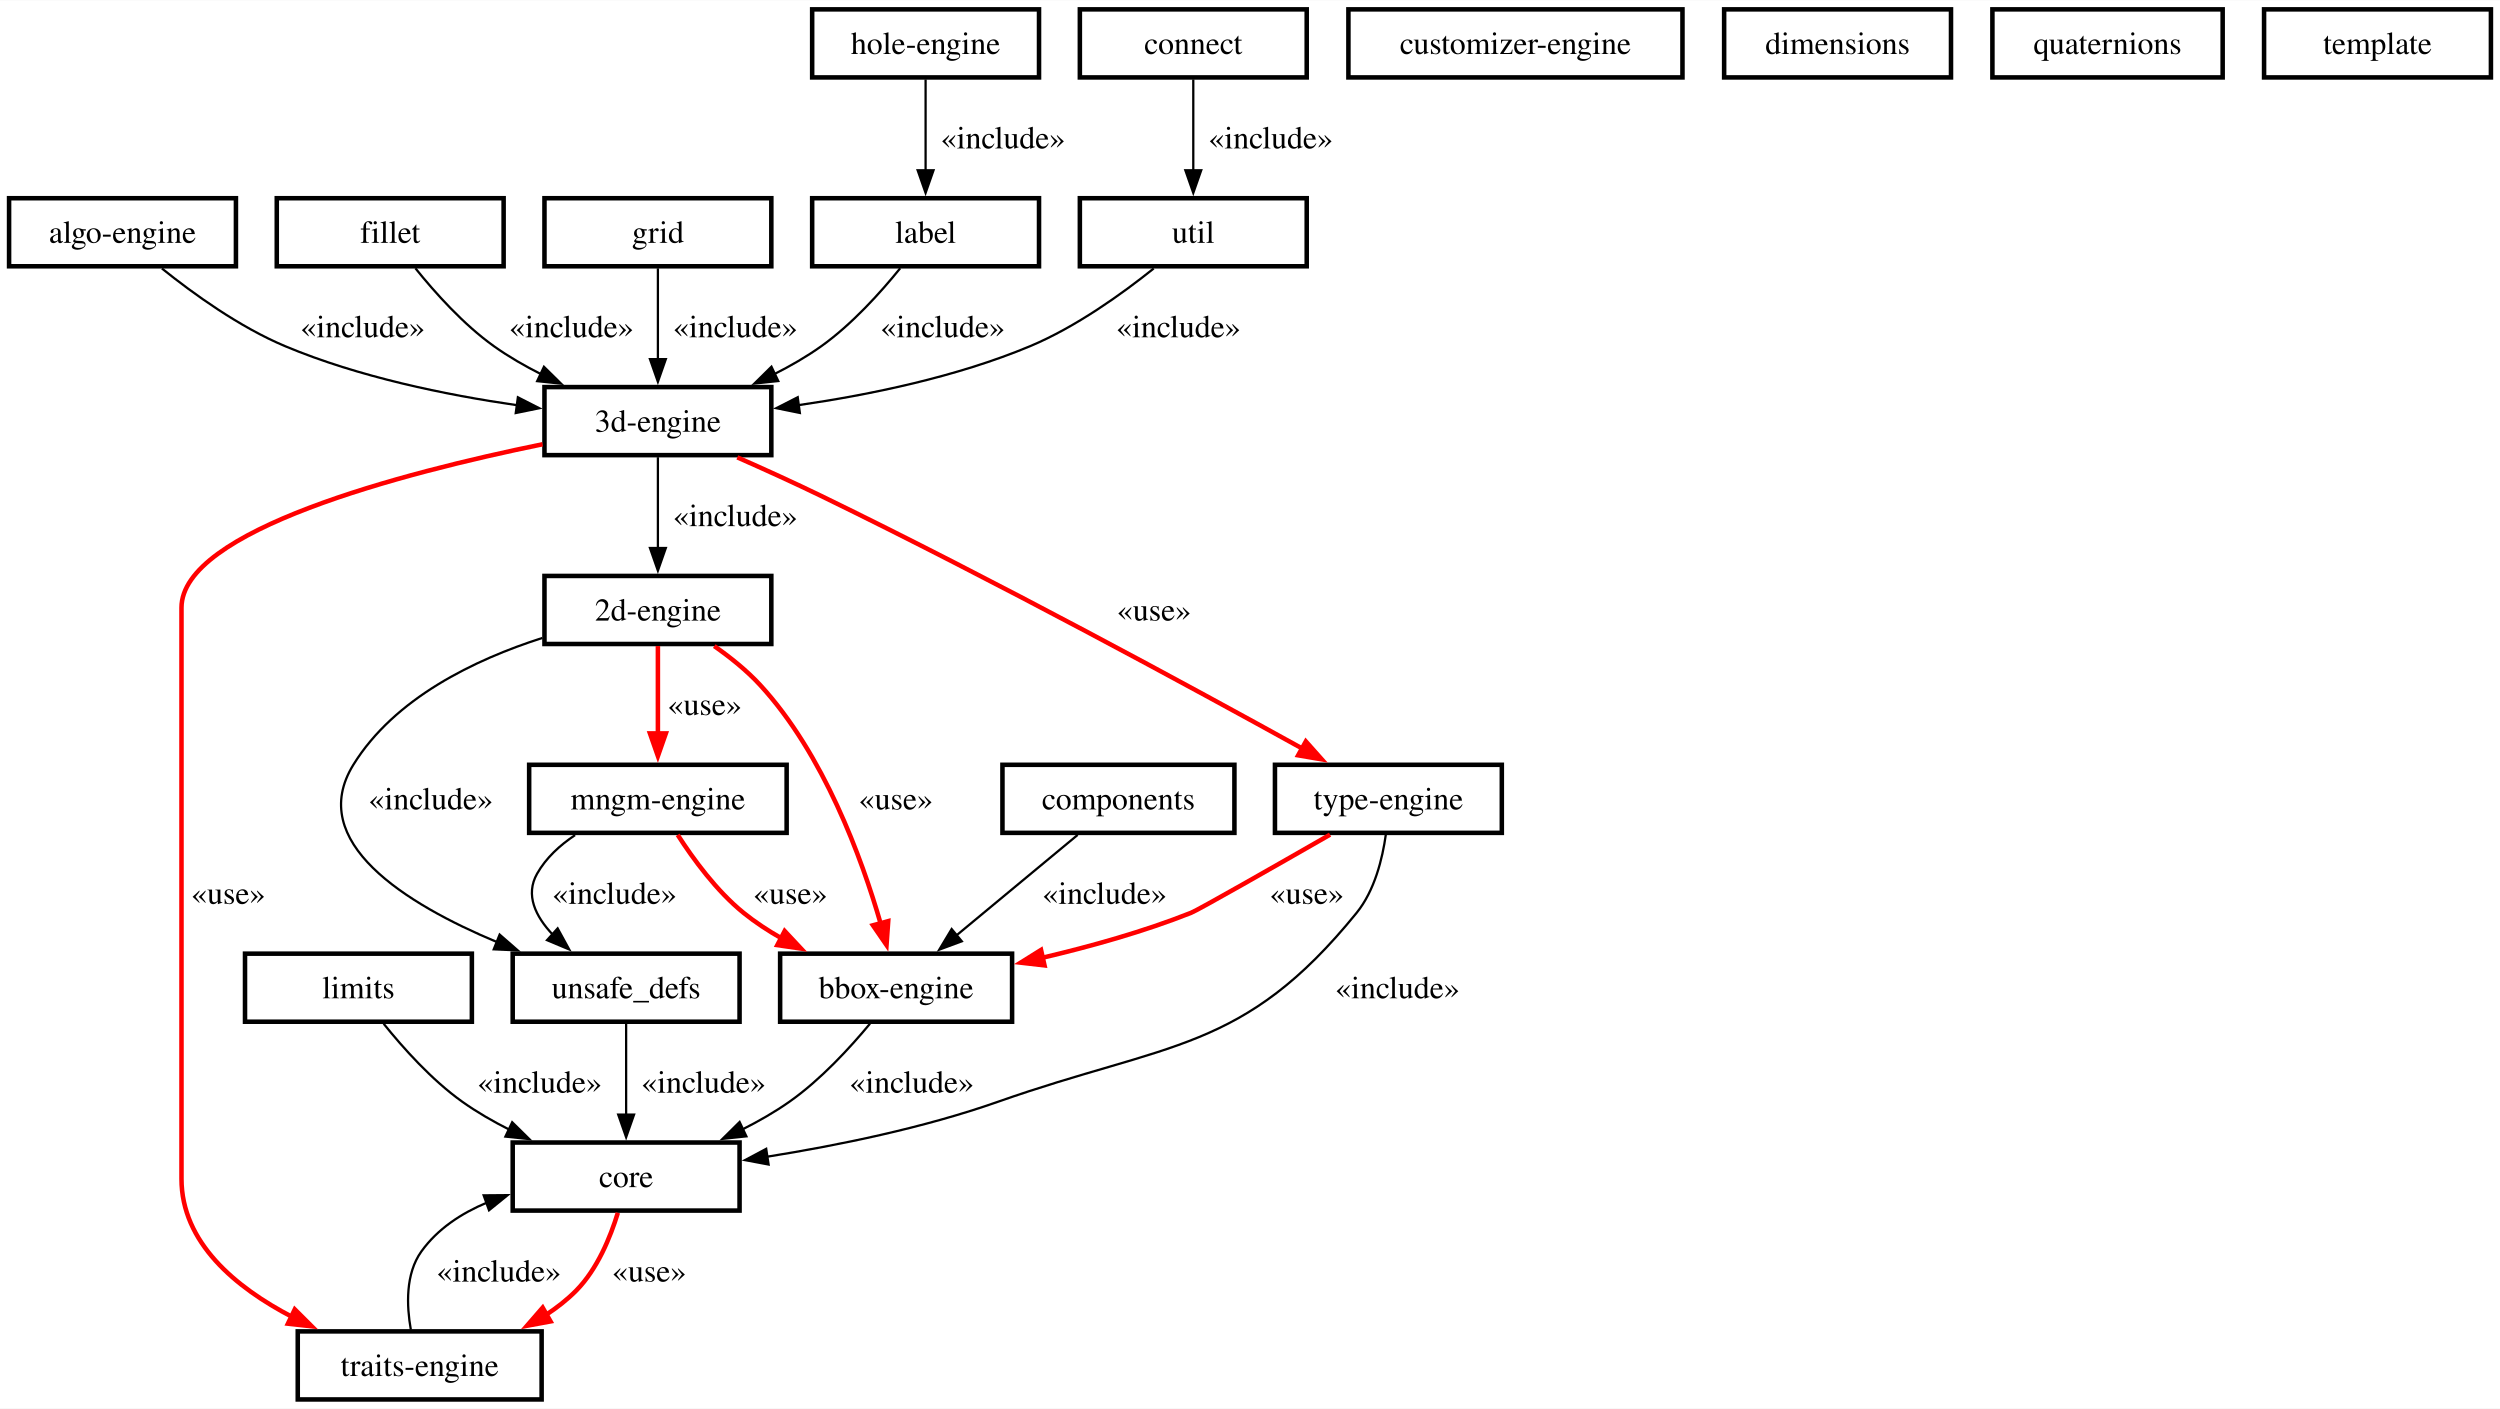
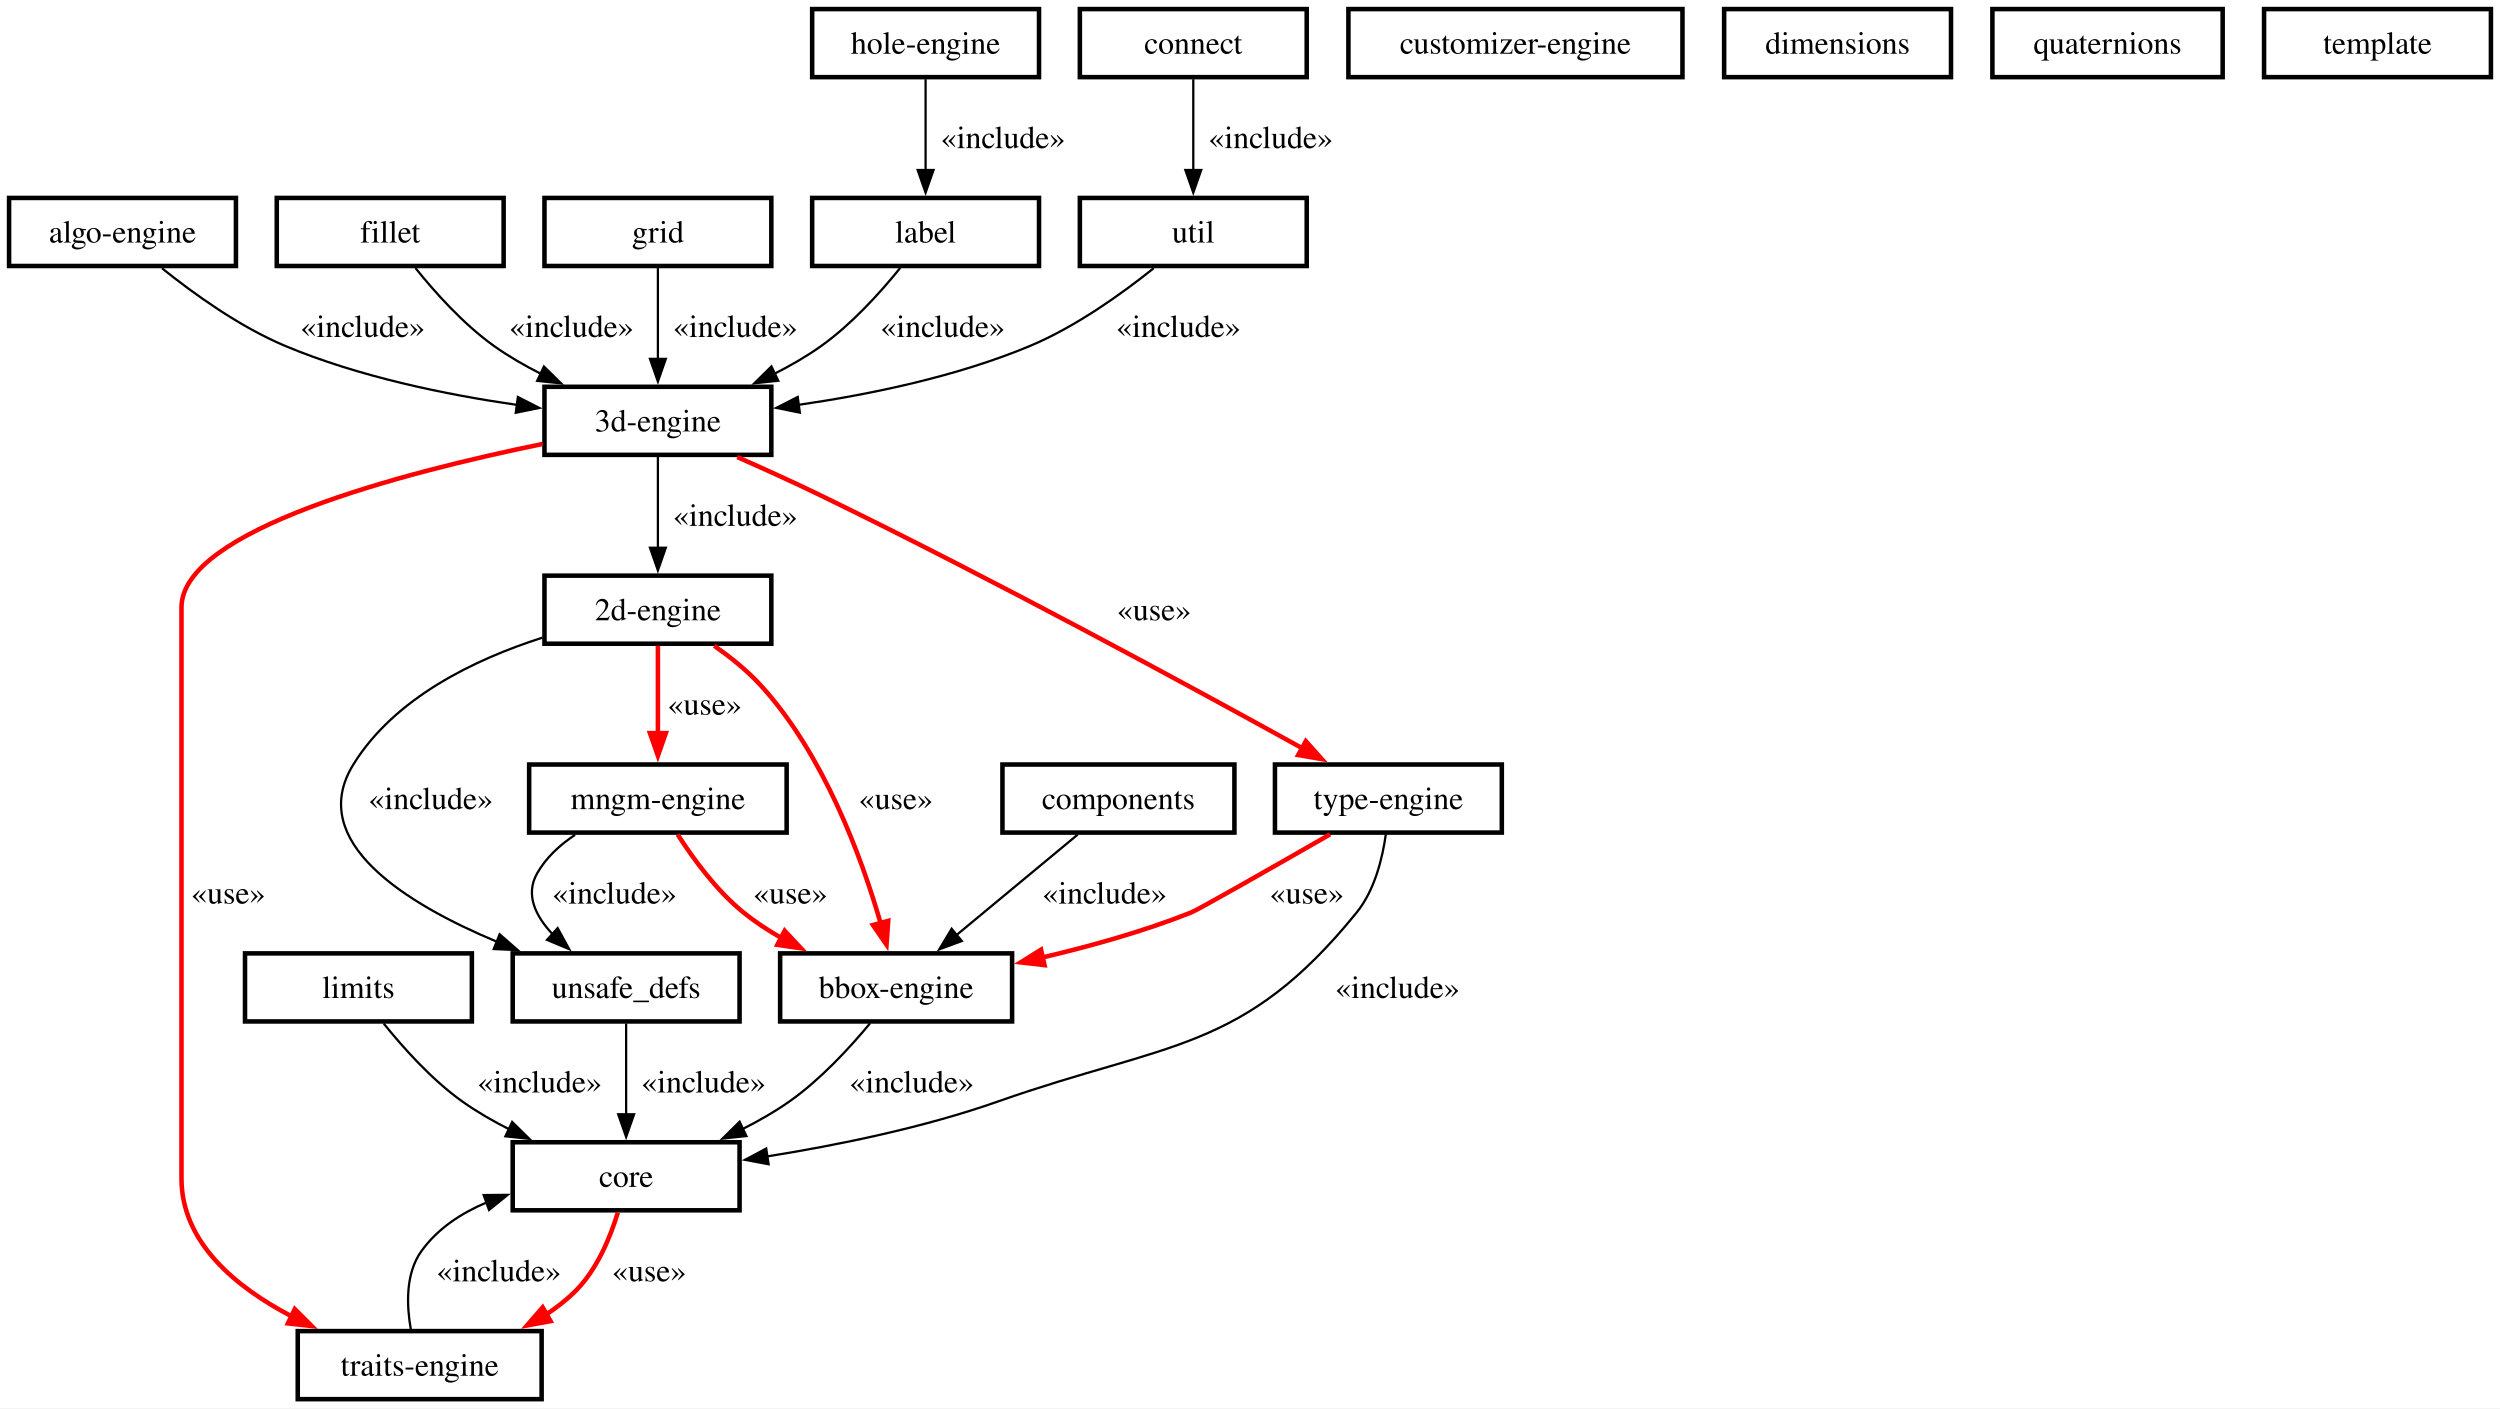
- <svg xmlns="http://www.w3.org/2000/svg" width="1102pt" height="621pt" viewBox="0.00 0.00 1102.00 620.75">
+ <svg xmlns="http://www.w3.org/2000/svg" width="1102pt" height="621pt" viewBox="0.00 0.00 1102.00 621.00">
  <g id="graph0" class="graph" transform="scale(1 1) rotate(0) translate(4 616.75)">
    <polygon fill="white" stroke="none" points="-4,4 -4,-616.75 1098,-616.75 1098,4 -4,4" />
    <g id="node1" class="node">
      <polygon fill="white" stroke="black" stroke-width="2" points="336,-363 236,-363 236,-333 336,-333 336,-363" />
-       <text text-anchor="middle" x="286" y="-343.33" font-family="Times,serif" font-size="14.00">2d-engine</text>
+       <text xml:space="preserve" text-anchor="middle" x="286" y="-343.33" font-family="Times,serif" font-size="14.00">2d-engine</text>
    </g>
    <g id="node4" class="node">
      <polygon fill="white" stroke="black" stroke-width="2" points="442.13,-196.5 339.88,-196.5 339.88,-166.5 442.13,-166.5 442.13,-196.5" />
-       <text text-anchor="middle" x="391" y="-176.83" font-family="Times,serif" font-size="14.00">bbox-engine</text>
+       <text xml:space="preserve" text-anchor="middle" x="391" y="-176.83" font-family="Times,serif" font-size="14.00">bbox-engine</text>
    </g>
    <g id="edge18" class="edge">
      <path fill="none" stroke="red" stroke-width="2" d="M310.85,-332.08C317.85,-327.18 325.15,-321.34 331,-315 359.08,-284.55 375.81,-238.73 384.2,-209.73" />
      <polygon fill="red" stroke="red" stroke-width="2" points="387.53,-210.84 386.78,-200.27 380.78,-209 387.53,-210.84" />
-       <text text-anchor="middle" x="390.88" y="-260.08" font-family="Times,serif" font-size="14.00">«use»</text>
+       <text xml:space="preserve" text-anchor="middle" x="390.88" y="-260.08" font-family="Times,serif" font-size="14.00">«use»</text>
    </g>
    <g id="node15" class="node">
      <polygon fill="white" stroke="black" stroke-width="2" points="342.75,-279.75 229.25,-279.75 229.25,-249.75 342.75,-249.75 342.75,-279.75" />
-       <text text-anchor="middle" x="286" y="-260.08" font-family="Times,serif" font-size="14.00">mngm-engine</text>
+       <text xml:space="preserve" text-anchor="middle" x="286" y="-260.08" font-family="Times,serif" font-size="14.00">mngm-engine</text>
    </g>
    <g id="edge17" class="edge">
      <path fill="none" stroke="red" stroke-width="2" d="M286,-332.1C286,-321.33 286,-306.47 286,-293.54" />
      <polygon fill="red" stroke="red" stroke-width="2" points="289.5,-293.59 286,-283.59 282.5,-293.59 289.5,-293.59" />
-       <text text-anchor="middle" x="306.63" y="-301.7" font-family="Times,serif" font-size="14.00">«use»</text>
+       <text xml:space="preserve" text-anchor="middle" x="306.63" y="-301.7" font-family="Times,serif" font-size="14.00">«use»</text>
    </g>
    <g id="node20" class="node">
      <polygon fill="white" stroke="black" stroke-width="2" points="322,-196.5 222,-196.5 222,-166.5 322,-166.5 322,-196.5" />
-       <text text-anchor="middle" x="272" y="-176.83" font-family="Times,serif" font-size="14.00">unsafe_defs</text>
+       <text xml:space="preserve" text-anchor="middle" x="272" y="-176.83" font-family="Times,serif" font-size="14.00">unsafe_defs</text>
    </g>
    <g id="edge1" class="edge">
      <path fill="none" stroke="black" d="M235.08,-335.67C205.22,-326.12 169.9,-309.14 151.75,-279.75 130.79,-245.81 174.66,-218.51 215.17,-201.57" />
      <polygon fill="black" stroke="black" points="216.24,-204.92 224.22,-197.95 213.64,-198.42 216.24,-204.92" />
-       <text text-anchor="middle" x="185.88" y="-260.08" font-family="Times,serif" font-size="14.00">«include»</text>
+       <text xml:space="preserve" text-anchor="middle" x="185.88" y="-260.08" font-family="Times,serif" font-size="14.00">«include»</text>
    </g>
    <g id="node2" class="node">
      <polygon fill="white" stroke="black" stroke-width="2" points="336,-446.25 236,-446.25 236,-416.25 336,-416.25 336,-446.25" />
-       <text text-anchor="middle" x="286" y="-426.58" font-family="Times,serif" font-size="14.00">3d-engine</text>
+       <text xml:space="preserve" text-anchor="middle" x="286" y="-426.58" font-family="Times,serif" font-size="14.00">3d-engine</text>
    </g>
    <g id="edge2" class="edge">
      <path fill="none" stroke="black" d="M286,-415.35C286,-404.12 286,-388.45 286,-375.15" />
      <polygon fill="black" stroke="black" points="289.5,-375.32 286,-365.32 282.5,-375.32 289.5,-375.32" />
-       <text text-anchor="middle" x="320.13" y="-384.95" font-family="Times,serif" font-size="14.00">«include»</text>
+       <text xml:space="preserve" text-anchor="middle" x="320.13" y="-384.95" font-family="Times,serif" font-size="14.00">«include»</text>
    </g>
    <g id="node18" class="node">
      <polygon fill="white" stroke="black" stroke-width="2" points="234.75,-30 127.25,-30 127.25,0 234.75,0 234.75,-30" />
-       <text text-anchor="middle" x="181" y="-10.33" font-family="Times,serif" font-size="14.00">traits-engine</text>
+       <text xml:space="preserve" text-anchor="middle" x="181" y="-10.33" font-family="Times,serif" font-size="14.00">traits-engine</text>
    </g>
    <g id="edge19" class="edge">
      <path fill="none" stroke="red" stroke-width="2" d="M235.16,-421.05C173.01,-408.32 76,-383.01 76,-349 76,-349 76,-349 76,-97.25 76,-69.17 99.78,-49.41 124.71,-36.42" />
      <polygon fill="red" stroke="red" stroke-width="2" points="125.94,-39.71 133.44,-32.23 122.91,-33.4 125.94,-39.71" />
-       <text text-anchor="middle" x="96.63" y="-218.45" font-family="Times,serif" font-size="14.00">«use»</text>
+       <text xml:space="preserve" text-anchor="middle" x="96.63" y="-218.45" font-family="Times,serif" font-size="14.00">«use»</text>
    </g>
    <g id="node19" class="node">
      <polygon fill="white" stroke="black" stroke-width="2" points="658,-279.75 558,-279.75 558,-249.75 658,-249.75 658,-279.75" />
-       <text text-anchor="middle" x="608" y="-260.08" font-family="Times,serif" font-size="14.00">type-engine</text>
+       <text xml:space="preserve" text-anchor="middle" x="608" y="-260.08" font-family="Times,serif" font-size="14.00">type-engine</text>
    </g>
    <g id="edge20" class="edge">
      <path fill="none" stroke="red" stroke-width="2" d="M321.01,-415.27C332.84,-410.05 346.07,-404.05 358,-398.25 434.31,-361.13 521.48,-313.77 570.09,-286.89" />
      <polygon fill="red" stroke="red" stroke-width="2" points="571.61,-290.06 578.66,-282.15 568.22,-283.93 571.61,-290.06" />
-       <text text-anchor="middle" x="504.7" y="-343.33" font-family="Times,serif" font-size="14.00">«use»</text>
+       <text xml:space="preserve" text-anchor="middle" x="504.7" y="-343.33" font-family="Times,serif" font-size="14.00">«use»</text>
    </g>
    <g id="node3" class="node">
      <polygon fill="white" stroke="black" stroke-width="2" points="100,-529.5 0,-529.5 0,-499.5 100,-499.5 100,-529.5" />
-       <text text-anchor="middle" x="50" y="-509.83" font-family="Times,serif" font-size="14.00">algo-engine</text>
+       <text xml:space="preserve" text-anchor="middle" x="50" y="-509.83" font-family="Times,serif" font-size="14.00">algo-engine</text>
    </g>
    <g id="edge3" class="edge">
      <path fill="none" stroke="black" d="M67.37,-498.53C81.21,-487.4 101.55,-472.72 121.75,-464.25 154.08,-450.69 192.43,-442.81 223.94,-438.26" />
      <polygon fill="black" stroke="black" points="224.28,-441.75 233.72,-436.93 223.34,-434.81 224.28,-441.75" />
-       <text text-anchor="middle" x="155.88" y="-468.2" font-family="Times,serif" font-size="14.00">«include»</text>
+       <text xml:space="preserve" text-anchor="middle" x="155.88" y="-468.2" font-family="Times,serif" font-size="14.00">«include»</text>
    </g>
    <g id="node7" class="node">
      <polygon fill="white" stroke="black" stroke-width="2" points="322,-113.25 222,-113.25 222,-83.25 322,-83.25 322,-113.25" />
-       <text text-anchor="middle" x="272" y="-93.58" font-family="Times,serif" font-size="14.00">core</text>
+       <text xml:space="preserve" text-anchor="middle" x="272" y="-93.58" font-family="Times,serif" font-size="14.00">core</text>
    </g>
    <g id="edge4" class="edge">
      <path fill="none" stroke="black" d="M379.5,-165.65C370.68,-155.01 357.72,-140.91 344,-131.25 337.54,-126.7 330.33,-122.58 323.04,-118.92" />
      <polygon fill="black" stroke="black" points="325.01,-115.98 314.48,-114.86 322.02,-122.31 325.01,-115.98" />
-       <text text-anchor="middle" x="397.89" y="-135.2" font-family="Times,serif" font-size="14.00">«include»</text>
+       <text xml:space="preserve" text-anchor="middle" x="397.89" y="-135.2" font-family="Times,serif" font-size="14.00">«include»</text>
    </g>
    <g id="node5" class="node">
      <polygon fill="white" stroke="black" stroke-width="2" points="540.13,-279.75 437.88,-279.75 437.88,-249.75 540.13,-249.75 540.13,-279.75" />
-       <text text-anchor="middle" x="489" y="-260.08" font-family="Times,serif" font-size="14.00">components</text>
+       <text xml:space="preserve" text-anchor="middle" x="489" y="-260.08" font-family="Times,serif" font-size="14.00">components</text>
    </g>
    <g id="edge5" class="edge">
      <path fill="none" stroke="black" d="M471.03,-248.85C455.97,-236.36 434.27,-218.37 417.27,-204.28" />
      <polygon fill="black" stroke="black" points="419.96,-201.96 410.03,-198.27 415.49,-207.35 419.96,-201.96" />
-       <text text-anchor="middle" x="482.9" y="-218.45" font-family="Times,serif" font-size="14.00">«include»</text>
+       <text xml:space="preserve" text-anchor="middle" x="482.9" y="-218.45" font-family="Times,serif" font-size="14.00">«include»</text>
    </g>
    <g id="node6" class="node">
      <polygon fill="white" stroke="black" stroke-width="2" points="572,-612.75 472,-612.75 472,-582.75 572,-582.75 572,-612.75" />
-       <text text-anchor="middle" x="522" y="-593.08" font-family="Times,serif" font-size="14.00">connect</text>
+       <text xml:space="preserve" text-anchor="middle" x="522" y="-593.08" font-family="Times,serif" font-size="14.00">connect</text>
    </g>
    <g id="node21" class="node">
      <polygon fill="white" stroke="black" stroke-width="2" points="572,-529.5 472,-529.5 472,-499.5 572,-499.5 572,-529.5" />
-       <text text-anchor="middle" x="522" y="-509.83" font-family="Times,serif" font-size="14.00">util</text>
+       <text xml:space="preserve" text-anchor="middle" x="522" y="-509.83" font-family="Times,serif" font-size="14.00">util</text>
    </g>
    <g id="edge6" class="edge">
      <path fill="none" stroke="black" d="M522,-581.85C522,-570.62 522,-554.95 522,-541.65" />
      <polygon fill="black" stroke="black" points="525.5,-541.82 522,-531.82 518.5,-541.82 525.5,-541.82" />
-       <text text-anchor="middle" x="556.13" y="-551.45" font-family="Times,serif" font-size="14.00">«include»</text>
+       <text xml:space="preserve" text-anchor="middle" x="556.13" y="-551.45" font-family="Times,serif" font-size="14.00">«include»</text>
    </g>
    <g id="edge21" class="edge">
      <path fill="none" stroke="red" stroke-width="2" d="M268.35,-82.28C265.08,-71.59 259.34,-57.47 250,-48 246.03,-43.98 241.47,-40.41 236.61,-37.25" />
      <polygon fill="red" stroke="red" stroke-width="2" points="238.68,-34.4 228.26,-32.48 235.21,-40.48 238.68,-34.4" />
-       <text text-anchor="middle" x="282.16" y="-51.95" font-family="Times,serif" font-size="14.00">«use»</text>
+       <text xml:space="preserve" text-anchor="middle" x="282.16" y="-51.95" font-family="Times,serif" font-size="14.00">«use»</text>
    </g>
    <g id="node8" class="node">
      <polygon fill="white" stroke="black" stroke-width="2" points="737.63,-612.75 590.38,-612.75 590.38,-582.75 737.63,-582.75 737.63,-612.75" />
-       <text text-anchor="middle" x="664" y="-593.08" font-family="Times,serif" font-size="14.00">customizer-engine</text>
+       <text xml:space="preserve" text-anchor="middle" x="664" y="-593.08" font-family="Times,serif" font-size="14.00">customizer-engine</text>
    </g>
    <g id="node9" class="node">
      <polygon fill="white" stroke="black" stroke-width="2" points="856,-612.75 756,-612.75 756,-582.75 856,-582.75 856,-612.75" />
-       <text text-anchor="middle" x="806" y="-593.08" font-family="Times,serif" font-size="14.00">dimensions</text>
+       <text xml:space="preserve" text-anchor="middle" x="806" y="-593.08" font-family="Times,serif" font-size="14.00">dimensions</text>
    </g>
    <g id="node10" class="node">
      <polygon fill="white" stroke="black" stroke-width="2" points="218,-529.5 118,-529.5 118,-499.5 218,-499.5 218,-529.5" />
-       <text text-anchor="middle" x="168" y="-509.83" font-family="Times,serif" font-size="14.00">fillet</text>
+       <text xml:space="preserve" text-anchor="middle" x="168" y="-509.83" font-family="Times,serif" font-size="14.00">fillet</text>
    </g>
    <g id="edge7" class="edge">
      <path fill="none" stroke="black" d="M179.11,-498.62C187.66,-487.97 200.26,-473.87 213.75,-464.25 220.2,-459.65 227.42,-455.5 234.73,-451.82" />
      <polygon fill="black" stroke="black" points="235.77,-455.2 243.32,-447.76 232.78,-448.87 235.77,-455.2" />
-       <text text-anchor="middle" x="247.88" y="-468.2" font-family="Times,serif" font-size="14.00">«include»</text>
+       <text xml:space="preserve" text-anchor="middle" x="247.88" y="-468.2" font-family="Times,serif" font-size="14.00">«include»</text>
    </g>
    <g id="node11" class="node">
      <polygon fill="white" stroke="black" stroke-width="2" points="336,-529.5 236,-529.5 236,-499.5 336,-499.5 336,-529.5" />
-       <text text-anchor="middle" x="286" y="-509.83" font-family="Times,serif" font-size="14.00">grid</text>
+       <text xml:space="preserve" text-anchor="middle" x="286" y="-509.83" font-family="Times,serif" font-size="14.00">grid</text>
    </g>
    <g id="edge8" class="edge">
      <path fill="none" stroke="black" d="M286,-498.6C286,-487.37 286,-471.7 286,-458.4" />
      <polygon fill="black" stroke="black" points="289.5,-458.57 286,-448.57 282.5,-458.57 289.5,-458.57" />
-       <text text-anchor="middle" x="320.13" y="-468.2" font-family="Times,serif" font-size="14.00">«include»</text>
+       <text xml:space="preserve" text-anchor="middle" x="320.13" y="-468.2" font-family="Times,serif" font-size="14.00">«include»</text>
    </g>
    <g id="node12" class="node">
      <polygon fill="white" stroke="black" stroke-width="2" points="454,-612.75 354,-612.75 354,-582.75 454,-582.75 454,-612.75" />
-       <text text-anchor="middle" x="404" y="-593.08" font-family="Times,serif" font-size="14.00">hole-engine</text>
+       <text xml:space="preserve" text-anchor="middle" x="404" y="-593.08" font-family="Times,serif" font-size="14.00">hole-engine</text>
    </g>
    <g id="node13" class="node">
      <polygon fill="white" stroke="black" stroke-width="2" points="454,-529.5 354,-529.5 354,-499.5 454,-499.5 454,-529.5" />
-       <text text-anchor="middle" x="404" y="-509.83" font-family="Times,serif" font-size="14.00">label</text>
+       <text xml:space="preserve" text-anchor="middle" x="404" y="-509.83" font-family="Times,serif" font-size="14.00">label</text>
    </g>
    <g id="edge9" class="edge">
      <path fill="none" stroke="black" d="M404,-581.85C404,-570.62 404,-554.95 404,-541.65" />
      <polygon fill="black" stroke="black" points="407.5,-541.82 404,-531.82 400.5,-541.82 407.5,-541.82" />
-       <text text-anchor="middle" x="438.13" y="-551.45" font-family="Times,serif" font-size="14.00">«include»</text>
+       <text xml:space="preserve" text-anchor="middle" x="438.13" y="-551.45" font-family="Times,serif" font-size="14.00">«include»</text>
    </g>
    <g id="edge10" class="edge">
      <path fill="none" stroke="black" d="M392.81,-498.63C384.21,-487.99 371.53,-473.89 358,-464.25 351.57,-459.67 344.37,-455.52 337.08,-451.85" />
      <polygon fill="black" stroke="black" points="339.06,-448.92 328.52,-447.8 336.06,-455.24 339.06,-448.92" />
-       <text text-anchor="middle" x="411.55" y="-468.2" font-family="Times,serif" font-size="14.00">«include»</text>
+       <text xml:space="preserve" text-anchor="middle" x="411.55" y="-468.2" font-family="Times,serif" font-size="14.00">«include»</text>
    </g>
    <g id="node14" class="node">
      <polygon fill="white" stroke="black" stroke-width="2" points="204,-196.5 104,-196.5 104,-166.5 204,-166.5 204,-196.5" />
-       <text text-anchor="middle" x="154" y="-176.83" font-family="Times,serif" font-size="14.00">limits</text>
+       <text xml:space="preserve" text-anchor="middle" x="154" y="-176.83" font-family="Times,serif" font-size="14.00">limits</text>
    </g>
    <g id="edge11" class="edge">
      <path fill="none" stroke="black" d="M165.11,-165.62C173.66,-154.97 186.26,-140.87 199.75,-131.25 206.2,-126.65 213.42,-122.5 220.73,-118.82" />
      <polygon fill="black" stroke="black" points="221.77,-122.2 229.32,-114.76 218.78,-115.87 221.77,-122.2" />
-       <text text-anchor="middle" x="233.88" y="-135.2" font-family="Times,serif" font-size="14.00">«include»</text>
+       <text xml:space="preserve" text-anchor="middle" x="233.88" y="-135.2" font-family="Times,serif" font-size="14.00">«include»</text>
    </g>
    <g id="edge22" class="edge">
      <path fill="none" stroke="red" stroke-width="2" d="M294.72,-248.87C301.55,-238.23 311.86,-224.12 323.75,-214.5 328.83,-210.39 334.53,-206.65 340.41,-203.3" />
      <polygon fill="red" stroke="red" stroke-width="2" points="341.88,-206.48 349.12,-198.74 338.64,-200.27 341.88,-206.48" />
-       <text text-anchor="middle" x="344.38" y="-218.45" font-family="Times,serif" font-size="14.00">«use»</text>
+       <text xml:space="preserve" text-anchor="middle" x="344.38" y="-218.45" font-family="Times,serif" font-size="14.00">«use»</text>
    </g>
    <g id="edge12" class="edge">
      <path fill="none" stroke="black" d="M249.49,-248.76C242.79,-244.3 236.68,-238.7 232.75,-231.75 227.46,-222.4 232.01,-212.97 239.63,-204.9" />
      <polygon fill="black" stroke="black" points="241.81,-207.65 246.9,-198.36 237.12,-202.45 241.81,-207.65" />
-       <text text-anchor="middle" x="266.88" y="-218.45" font-family="Times,serif" font-size="14.00">«include»</text>
+       <text xml:space="preserve" text-anchor="middle" x="266.88" y="-218.45" font-family="Times,serif" font-size="14.00">«include»</text>
    </g>
    <g id="node16" class="node">
      <polygon fill="white" stroke="black" stroke-width="2" points="975.75,-612.75 874.25,-612.75 874.25,-582.75 975.75,-582.75 975.75,-612.75" />
-       <text text-anchor="middle" x="925" y="-593.08" font-family="Times,serif" font-size="14.00">quaternions</text>
+       <text xml:space="preserve" text-anchor="middle" x="925" y="-593.08" font-family="Times,serif" font-size="14.00">quaternions</text>
    </g>
    <g id="node17" class="node">
      <polygon fill="white" stroke="black" stroke-width="2" points="1094,-612.75 994,-612.75 994,-582.75 1094,-582.75 1094,-612.75" />
-       <text text-anchor="middle" x="1044" y="-593.08" font-family="Times,serif" font-size="14.00">template</text>
+       <text xml:space="preserve" text-anchor="middle" x="1044" y="-593.08" font-family="Times,serif" font-size="14.00">template</text>
    </g>
    <g id="edge13" class="edge">
      <path fill="none" stroke="black" d="M177.1,-30.73C175.21,-41.31 174.67,-55.39 181.75,-65.25 188.88,-75.18 199.35,-82.04 210.66,-86.78" />
      <polygon fill="black" stroke="black" points="209.19,-89.97 219.79,-90.06 211.56,-83.39 209.19,-89.97" />
-       <text text-anchor="middle" x="215.88" y="-51.95" font-family="Times,serif" font-size="14.00">«include»</text>
+       <text xml:space="preserve" text-anchor="middle" x="215.88" y="-51.95" font-family="Times,serif" font-size="14.00">«include»</text>
    </g>
    <g id="edge23" class="edge">
      <path fill="none" stroke="red" stroke-width="2" d="M582.29,-248.97C557.82,-234.94 524.25,-215.79 521,-214.5 500.24,-206.25 476.75,-199.69 455.5,-194.7" />
      <polygon fill="red" stroke="red" stroke-width="2" points="456.42,-191.32 445.9,-192.54 454.89,-198.15 456.42,-191.32" />
-       <text text-anchor="middle" x="572.03" y="-218.45" font-family="Times,serif" font-size="14.00">«use»</text>
+       <text xml:space="preserve" text-anchor="middle" x="572.03" y="-218.45" font-family="Times,serif" font-size="14.00">«use»</text>
    </g>
    <g id="edge14" class="edge">
      <path fill="none" stroke="black" d="M606.87,-248.98C605.39,-238.38 601.95,-224.3 594,-214.5 544,-152.85 510.86,-157.63 436,-131.25 403.23,-119.7 365.21,-111.95 334.04,-106.98" />
      <polygon fill="black" stroke="black" points="334.8,-103.55 324.39,-105.5 333.74,-110.47 334.8,-103.55" />
-       <text text-anchor="middle" x="612" y="-176.83" font-family="Times,serif" font-size="14.00">«include»</text>
+       <text xml:space="preserve" text-anchor="middle" x="612" y="-176.83" font-family="Times,serif" font-size="14.00">«include»</text>
    </g>
    <g id="edge15" class="edge">
      <path fill="none" stroke="black" d="M272,-165.6C272,-154.37 272,-138.7 272,-125.4" />
      <polygon fill="black" stroke="black" points="275.5,-125.57 272,-115.57 268.5,-125.57 275.5,-125.57" />
-       <text text-anchor="middle" x="306.13" y="-135.2" font-family="Times,serif" font-size="14.00">«include»</text>
+       <text xml:space="preserve" text-anchor="middle" x="306.13" y="-135.2" font-family="Times,serif" font-size="14.00">«include»</text>
    </g>
    <g id="edge16" class="edge">
      <path fill="none" stroke="black" d="M504.56,-498.53C490.67,-487.4 470.26,-472.73 450,-464.25 417.71,-450.74 379.41,-442.85 347.96,-438.29" />
      <polygon fill="black" stroke="black" points="348.58,-434.85 338.2,-436.96 347.64,-441.78 348.58,-434.85" />
-       <text text-anchor="middle" x="515.45" y="-468.2" font-family="Times,serif" font-size="14.00">«include»</text>
+       <text xml:space="preserve" text-anchor="middle" x="515.45" y="-468.2" font-family="Times,serif" font-size="14.00">«include»</text>
    </g>
  </g>
</svg>
